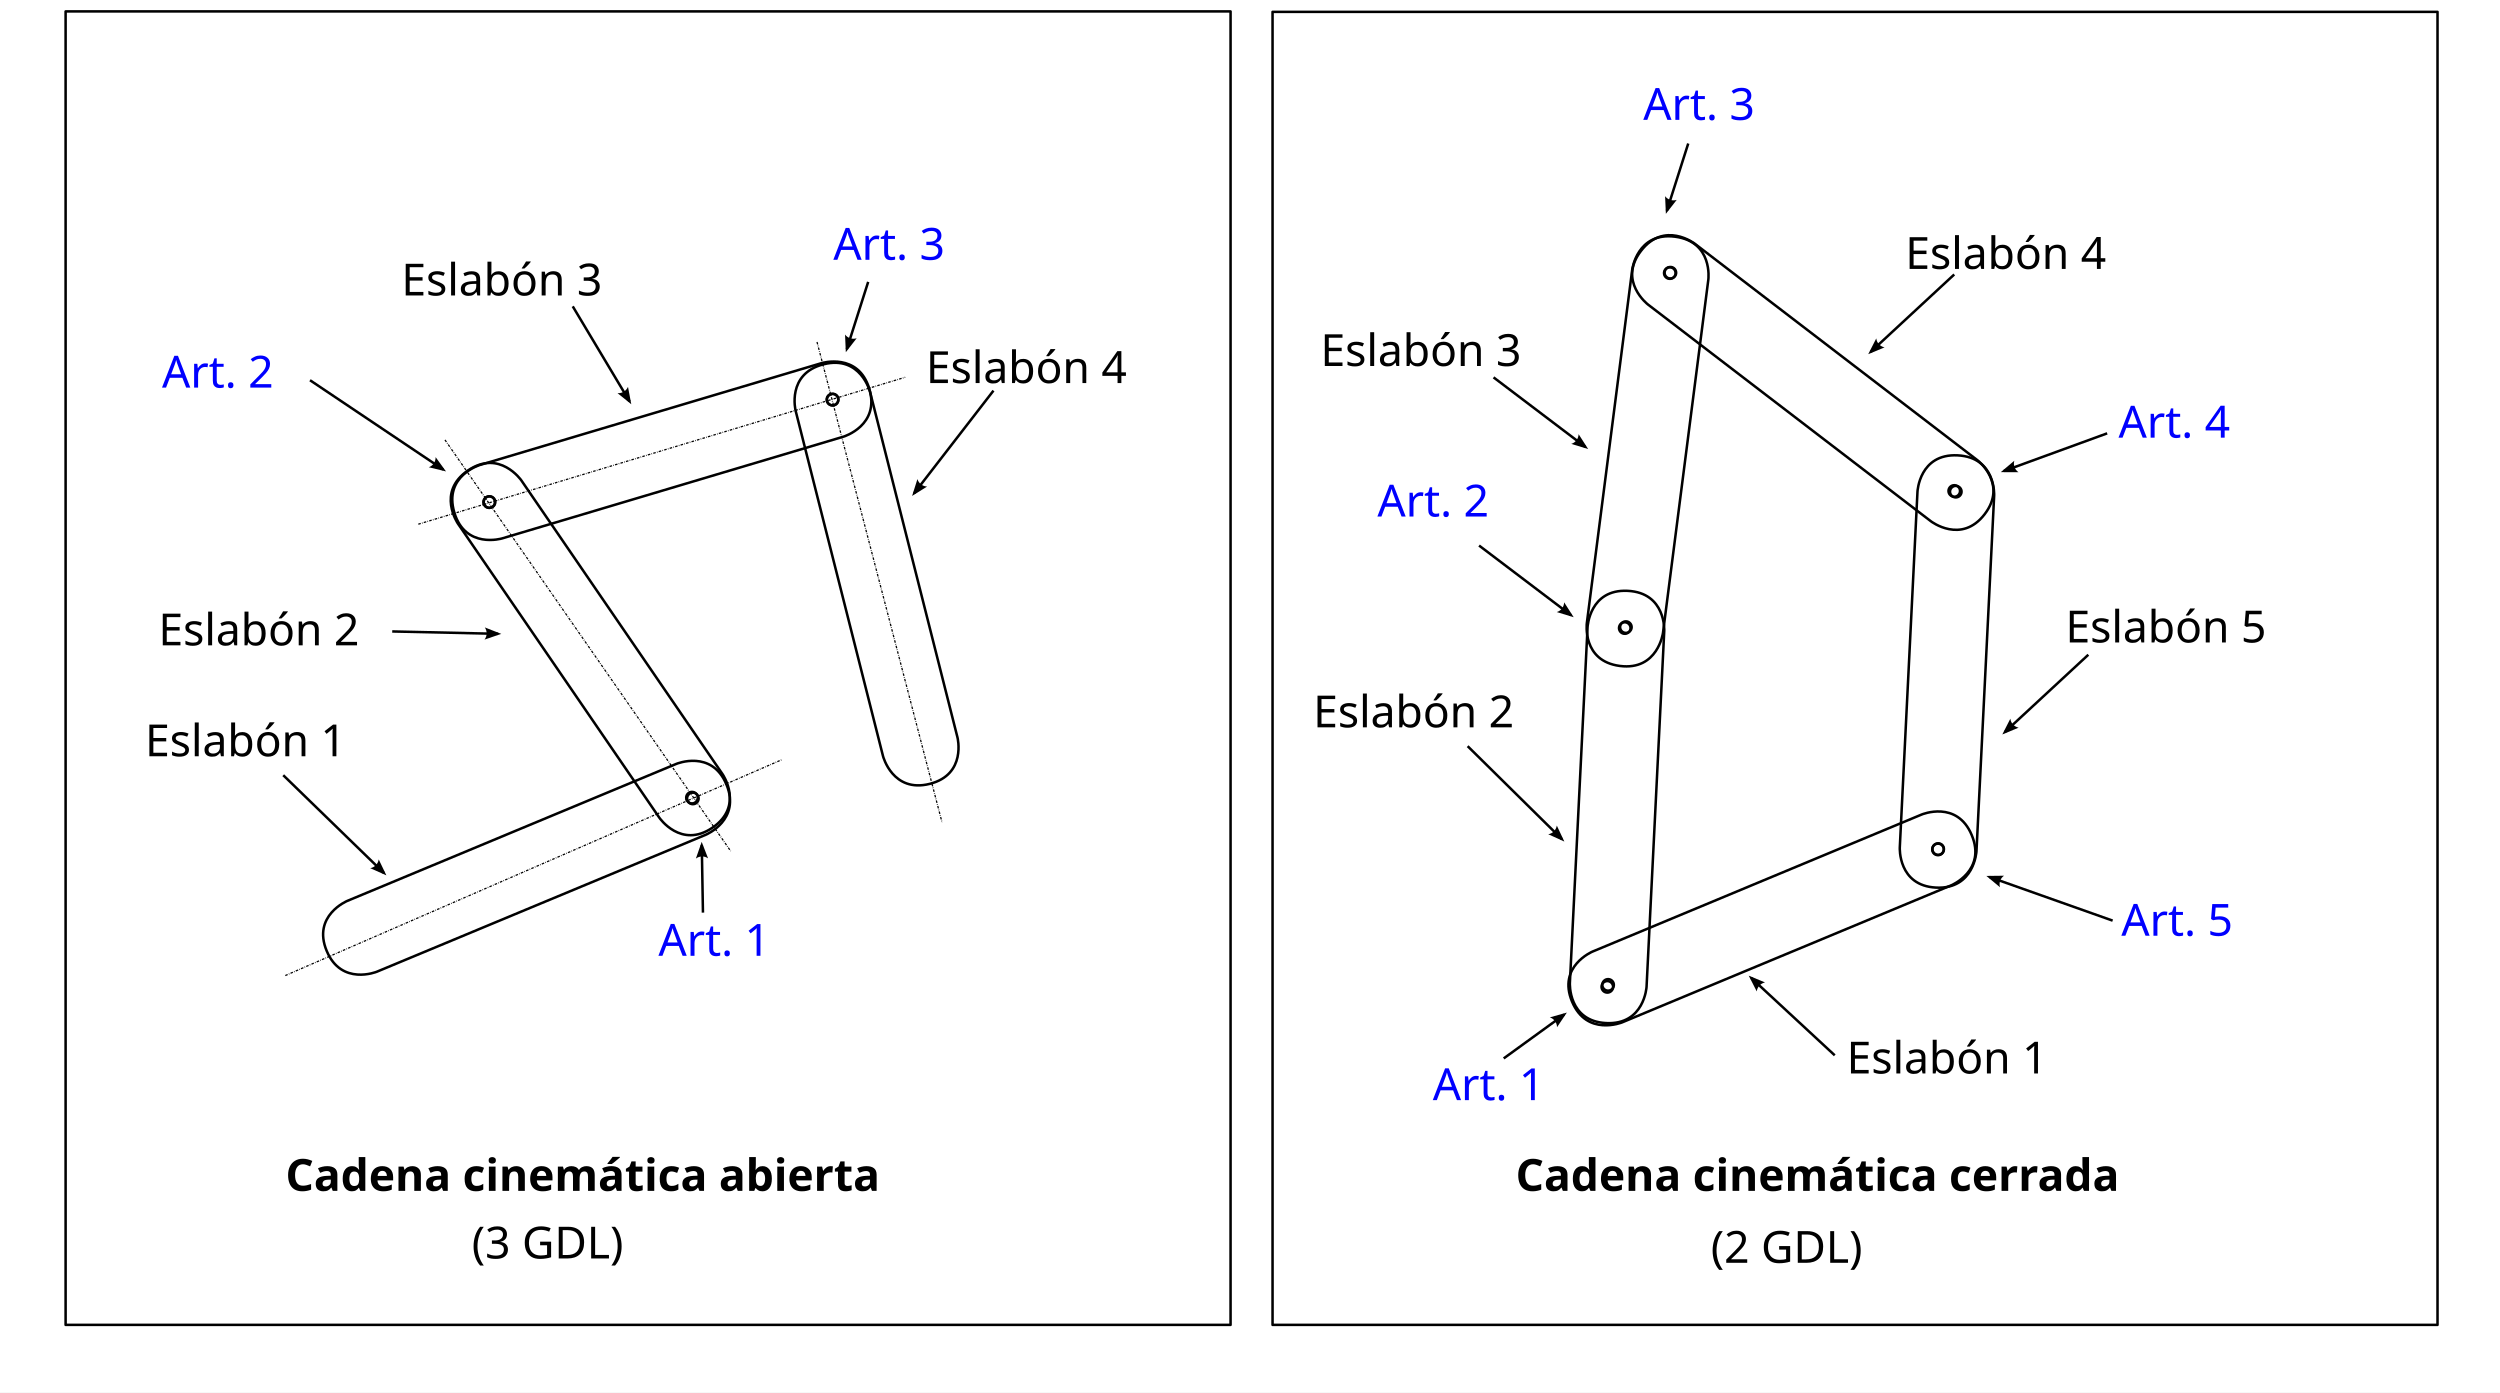
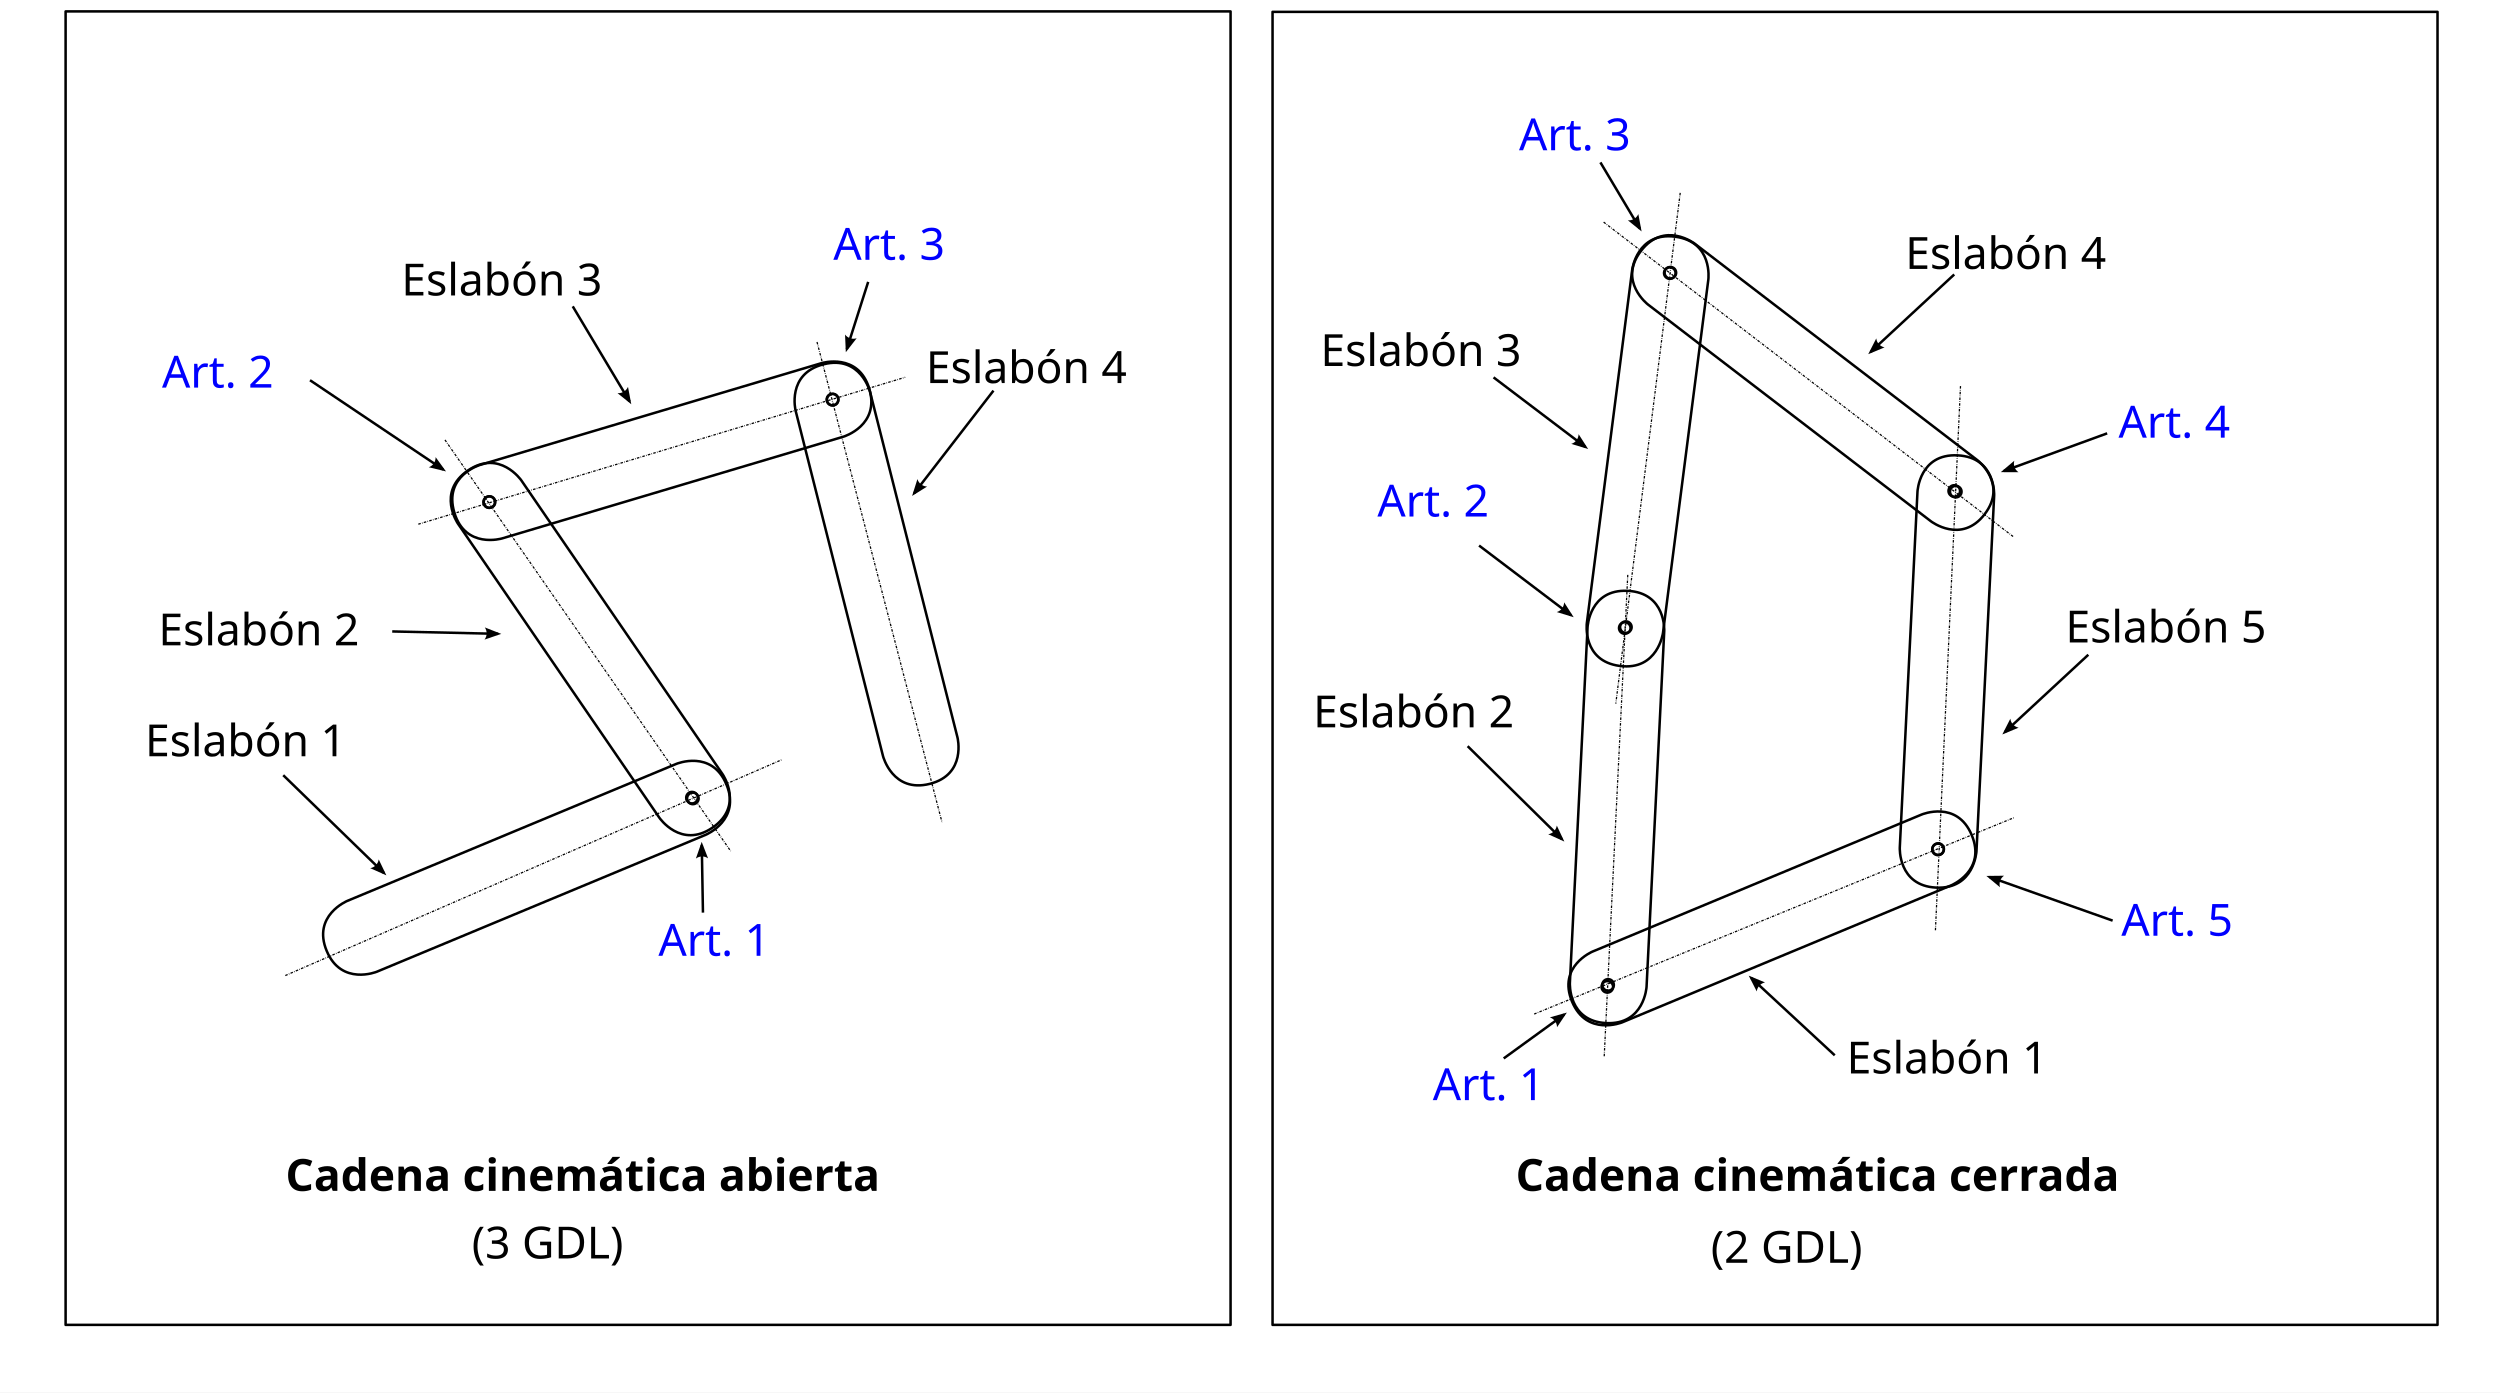
<svg xmlns="http://www.w3.org/2000/svg" width="521.674mm" height="290.568mm" viewBox="0 0 521.674 290.568" version="1.1" id="svg80298">
  <defs id="defs80295">
    <marker style="overflow:visible" id="marker93197" refX="0" refY="0" orient="auto">
      <path transform="scale(-0.6)" d="M 8.719,4.034 -2.207,0.016 8.719,-4.002 c -1.745,2.372 -1.735,5.617 -6e-7,8.035 z" style="fill:context-stroke;fill-rule:evenodd;stroke-width:0.625;stroke-linejoin:round" id="path93195" />
    </marker>
    <marker style="overflow:visible" id="Arrow2Mend" refX="0" refY="0" orient="auto">
      <path transform="scale(-0.6)" d="M 8.719,4.034 -2.207,0.016 8.719,-4.002 c -1.745,2.372 -1.735,5.617 -6e-7,8.035 z" style="fill:context-stroke;fill-rule:evenodd;stroke-width:0.625;stroke-linejoin:round" id="path19641" />
    </marker>
    <marker style="overflow:visible" id="marker93197-8" refX="0" refY="0" orient="auto">
      <path transform="scale(-0.6)" d="M 8.719,4.034 -2.207,0.016 8.719,-4.002 c -1.745,2.372 -1.735,5.617 -6e-7,8.035 z" style="fill:context-stroke;fill-rule:evenodd;stroke-width:0.625;stroke-linejoin:round" id="path93195-5" />
    </marker>
    <marker style="overflow:visible" id="Arrow2Mend-8" refX="0" refY="0" orient="auto">
      <path transform="scale(-0.6)" d="M 8.719,4.034 -2.207,0.016 8.719,-4.002 c -1.745,2.372 -1.735,5.617 -6e-7,8.035 z" style="fill:context-stroke;fill-rule:evenodd;stroke-width:0.625;stroke-linejoin:round" id="path19641-8" />
    </marker>
    <marker style="overflow:visible" id="marker93197-6" refX="0" refY="0" orient="auto">
      <path transform="scale(-0.6)" d="M 8.719,4.034 -2.207,0.016 8.719,-4.002 c -1.745,2.372 -1.735,5.617 -6e-7,8.035 z" style="fill:context-stroke;fill-rule:evenodd;stroke-width:0.625;stroke-linejoin:round" id="path93195-2" />
    </marker>
    <marker style="overflow:visible" id="Arrow2Mend-8-1" refX="0" refY="0" orient="auto">
      <path transform="scale(-0.6)" d="M 8.719,4.034 -2.207,0.016 8.719,-4.002 c -1.745,2.372 -1.735,5.617 -6e-7,8.035 z" style="fill:context-stroke;fill-rule:evenodd;stroke-width:0.625;stroke-linejoin:round" id="path19641-8-2" />
    </marker>
    <marker style="overflow:visible" id="marker93197-6-6" refX="0" refY="0" orient="auto">
      <path transform="scale(-0.6)" d="M 8.719,4.034 -2.207,0.016 8.719,-4.002 c -1.745,2.372 -1.735,5.617 -6e-7,8.035 z" style="fill:context-stroke;fill-rule:evenodd;stroke-width:0.625;stroke-linejoin:round" id="path93195-2-1" />
    </marker>
    <marker style="overflow:visible" id="Arrow2Mend-8-1-2" refX="0" refY="0" orient="auto">
      <path transform="scale(-0.6)" d="M 8.719,4.034 -2.207,0.016 8.719,-4.002 c -1.745,2.372 -1.735,5.617 -6e-7,8.035 z" style="fill:context-stroke;fill-rule:evenodd;stroke-width:0.625;stroke-linejoin:round" id="path19641-8-2-0" />
    </marker>
    <marker style="overflow:visible" id="marker93197-6-5" refX="0" refY="0" orient="auto">
      <path transform="scale(-0.6)" d="M 8.719,4.034 -2.207,0.016 8.719,-4.002 c -1.745,2.372 -1.735,5.617 -6e-7,8.035 z" style="fill:context-stroke;fill-rule:evenodd;stroke-width:0.625;stroke-linejoin:round" id="path93195-2-6" />
    </marker>
    <marker style="overflow:visible" id="Arrow2Mend-8-1-9" refX="0" refY="0" orient="auto">
      <path transform="scale(-0.6)" d="M 8.719,4.034 -2.207,0.016 8.719,-4.002 c -1.745,2.372 -1.735,5.617 -6e-7,8.035 z" style="fill:context-stroke;fill-rule:evenodd;stroke-width:0.625;stroke-linejoin:round" id="path19641-8-2-3" />
    </marker>
    <marker style="overflow:visible" id="Arrow2Mend-8-1-9-7" refX="0" refY="0" orient="auto">
      <path transform="scale(-0.6)" d="M 8.719,4.034 -2.207,0.016 8.719,-4.002 c -1.745,2.372 -1.735,5.617 -6e-7,8.035 z" style="fill:context-stroke;fill-rule:evenodd;stroke-width:0.625;stroke-linejoin:round" id="path19641-8-2-3-5" />
    </marker>
    <marker style="overflow:visible" id="Arrow2Mend-8-1-9-7-2" refX="0" refY="0" orient="auto">
      <path transform="scale(-0.6)" d="M 8.719,4.034 -2.207,0.016 8.719,-4.002 c -1.745,2.372 -1.735,5.617 -6e-7,8.035 z" style="fill:context-stroke;fill-rule:evenodd;stroke-width:0.625;stroke-linejoin:round" id="path19641-8-2-3-5-9" />
    </marker>
    <marker style="overflow:visible" id="Arrow2Mend-8-1-9-7-2-0" refX="0" refY="0" orient="auto">
      <path transform="scale(-0.6)" d="M 8.719,4.034 -2.207,0.016 8.719,-4.002 c -1.745,2.372 -1.735,5.617 -6e-7,8.035 z" style="fill:context-stroke;fill-rule:evenodd;stroke-width:0.625;stroke-linejoin:round" id="path19641-8-2-3-5-9-9" />
    </marker>
    <marker style="overflow:visible" id="Arrow2Mend-8-1-9-7-6" refX="0" refY="0" orient="auto">
      <path transform="scale(-0.6)" d="M 8.719,4.034 -2.207,0.016 8.719,-4.002 c -1.745,2.372 -1.735,5.617 -6e-7,8.035 z" style="fill:context-stroke;fill-rule:evenodd;stroke-width:0.625;stroke-linejoin:round" id="path19641-8-2-3-5-2" />
    </marker>
    <marker style="overflow:visible" id="Arrow2Mend-8-1-9-7-7" refX="0" refY="0" orient="auto">
      <path transform="scale(-0.6)" d="M 8.719,4.034 -2.207,0.016 8.719,-4.002 c -1.745,2.372 -1.735,5.617 -6e-7,8.035 z" style="fill:context-stroke;fill-rule:evenodd;stroke-width:0.625;stroke-linejoin:round" id="path19641-8-2-3-5-92" />
    </marker>
    <marker style="overflow:visible" id="marker93197-6-5-6" refX="0" refY="0" orient="auto">
      <path transform="scale(-0.6)" d="M 8.719,4.034 -2.207,0.016 8.719,-4.002 c -1.745,2.372 -1.735,5.617 -6e-7,8.035 z" style="fill:context-stroke;fill-rule:evenodd;stroke-width:0.625;stroke-linejoin:round" id="path93195-2-6-1" />
    </marker>
    <marker style="overflow:visible" id="marker93197-6-5-6-1" refX="0" refY="0" orient="auto">
      <path transform="scale(-0.6)" d="M 8.719,4.034 -2.207,0.016 8.719,-4.002 c -1.745,2.372 -1.735,5.617 -6e-7,8.035 z" style="fill:context-stroke;fill-rule:evenodd;stroke-width:0.625;stroke-linejoin:round" id="path93195-2-6-1-9" />
    </marker>
    <marker style="overflow:visible" id="marker93197-6-5-6-1-4" refX="0" refY="0" orient="auto">
      <path transform="scale(-0.6)" d="M 8.719,4.034 -2.207,0.016 8.719,-4.002 c -1.745,2.372 -1.735,5.617 -6e-7,8.035 z" style="fill:context-stroke;fill-rule:evenodd;stroke-width:0.625;stroke-linejoin:round" id="path93195-2-6-1-9-5" />
    </marker>
    <marker style="overflow:visible" id="marker93197-6-5-6-10" refX="0" refY="0" orient="auto">
      <path transform="scale(-0.6)" d="M 8.719,4.034 -2.207,0.016 8.719,-4.002 c -1.745,2.372 -1.735,5.617 -6e-7,8.035 z" style="fill:context-stroke;fill-rule:evenodd;stroke-width:0.625;stroke-linejoin:round" id="path93195-2-6-1-6" />
    </marker>
    <marker style="overflow:visible" id="marker93197-6-5-6-10-6" refX="0" refY="0" orient="auto">
      <path transform="scale(-0.6)" d="M 8.719,4.034 -2.207,0.016 8.719,-4.002 c -1.745,2.372 -1.735,5.617 -6e-7,8.035 z" style="fill:context-stroke;fill-rule:evenodd;stroke-width:0.625;stroke-linejoin:round" id="path93195-2-6-1-6-1" />
    </marker>
    <marker style="overflow:visible" id="Arrow2Mend-8-1-9-7-2-0-7" refX="0" refY="0" orient="auto">
      <path transform="scale(-0.6)" d="M 8.719,4.034 -2.207,0.016 8.719,-4.002 c -1.745,2.372 -1.735,5.617 -6e-7,8.035 z" style="fill:context-stroke;fill-rule:evenodd;stroke-width:0.625;stroke-linejoin:round" id="path19641-8-2-3-5-9-9-6" />
    </marker>
    <marker style="overflow:visible" id="marker93197-6-5-6-1-4-3" refX="0" refY="0" orient="auto">
      <path transform="scale(-0.6)" d="M 8.719,4.034 -2.207,0.016 8.719,-4.002 c -1.745,2.372 -1.735,5.617 -6e-7,8.035 z" style="fill:context-stroke;fill-rule:evenodd;stroke-width:0.625;stroke-linejoin:round" id="path93195-2-6-1-9-5-7" />
    </marker>
    <marker style="overflow:visible" id="Arrow2Mend-8-1-9-7-7-5" refX="0" refY="0" orient="auto">
      <path transform="scale(-0.6)" d="M 8.719,4.034 -2.207,0.016 8.719,-4.002 c -1.745,2.372 -1.735,5.617 -6e-7,8.035 z" style="fill:context-stroke;fill-rule:evenodd;stroke-width:0.625;stroke-linejoin:round" id="path19641-8-2-3-5-92-4" />
    </marker>
    <marker style="overflow:visible" id="marker93197-6-5-6-10-3" refX="0" refY="0" orient="auto">
      <path transform="scale(-0.6)" d="M 8.719,4.034 -2.207,0.016 8.719,-4.002 c -1.745,2.372 -1.735,5.617 -6e-7,8.035 z" style="fill:context-stroke;fill-rule:evenodd;stroke-width:0.625;stroke-linejoin:round" id="path93195-2-6-1-6-0" />
    </marker>
    <marker style="overflow:visible" id="marker93197-6-5-6-10-3-8" refX="0" refY="0" orient="auto">
      <path transform="scale(-0.6)" d="M 8.719,4.034 -2.207,0.016 8.719,-4.002 c -1.745,2.372 -1.735,5.617 -6e-7,8.035 z" style="fill:context-stroke;fill-rule:evenodd;stroke-width:0.625;stroke-linejoin:round" id="path93195-2-6-1-6-0-8" />
    </marker>
  </defs>
  <g id="layer6" transform="translate(20.70303,-1.098745)" style="display:inline">
    <rect style="fill:#ffffff;stroke:none;stroke-width:0.529;stroke-linecap:round;stroke-linejoin:round;stroke-miterlimit:4;stroke-dasharray:none" id="rect94038" width="521.674" height="290.568" x="-20.703" y="1.099" />
  </g>
  <g id="layer1" transform="translate(20.70303,-1.098745)" style="display:inline">
    <rect style="display:inline;fill:none;stroke:#000000;stroke-width:0.529;stroke-linecap:round;stroke-linejoin:round;stroke-miterlimit:4;stroke-dasharray:none" id="rect64312-4-3-3" width="243.092" height="274.079" x="-7.013" y="3.484" />
    <rect style="display:inline;fill:none;stroke:#000000;stroke-width:0.529;stroke-linecap:round;stroke-linejoin:round;stroke-miterlimit:4;stroke-dasharray:none" id="rect64312-4-3-3-3" width="243.092" height="273.991" x="244.84" y="3.572" />
    <text xml:space="preserve" style="font-style:normal;font-weight:normal;font-size:3.387px;line-height:0%;font-family:sans-serif;text-align:center;letter-spacing:0px;word-spacing:0px;text-anchor:middle;display:inline;fill:#000000;fill-opacity:1;stroke:none;stroke-width:0.282px;stroke-linecap:butt;stroke-linejoin:miter;stroke-opacity:1" x="32.729" y="158.906" id="text4136-3-6-6-0-1-6-2-3-06-2-1-5-4-7-6-3-2">
      <tspan x="32.729" y="158.906" style="font-style:normal;font-variant:normal;font-weight:normal;font-stretch:normal;font-size:9.269px;line-height:1.25;font-family:sans-serif;-inkscape-font-specification:sans-serif;text-align:center;text-anchor:middle;fill:#000000;stroke-width:0.282px" id="tspan54072-9-2-5-9">Eslabón 1</tspan>
    </text>
    <text xml:space="preserve" style="font-style:normal;font-weight:normal;font-size:3.387px;line-height:0%;font-family:sans-serif;text-align:center;letter-spacing:0px;word-spacing:0px;text-anchor:middle;display:inline;fill:#000000;fill-opacity:1;stroke:none;stroke-width:0.282px;stroke-linecap:butt;stroke-linejoin:miter;stroke-opacity:1" x="387.802" y="225.103" id="text4136-3-6-6-0-1-6-2-3-06-2-1-5-4-7-6-3-2-7">
      <tspan x="387.802" y="225.103" style="font-style:normal;font-variant:normal;font-weight:normal;font-stretch:normal;font-size:9.269px;line-height:1.25;font-family:sans-serif;-inkscape-font-specification:sans-serif;text-align:center;text-anchor:middle;fill:#000000;stroke-width:0.282px" id="tspan54072-9-2-5-9-3">Eslabón 1</tspan>
    </text>
    <text xml:space="preserve" style="font-style:normal;font-weight:normal;font-size:3.387px;line-height:0%;font-family:sans-serif;text-align:center;letter-spacing:0px;word-spacing:0px;text-anchor:middle;display:inline;fill:#000000;fill-opacity:1;stroke:none;stroke-width:0.282px;stroke-linecap:butt;stroke-linejoin:miter;stroke-opacity:1" x="276.484" y="152.865" id="text4136-3-6-6-0-1-6-2-3-06-2-1-5-4-7-6-3-2-7-9">
      <tspan x="276.484" y="152.865" style="font-style:normal;font-variant:normal;font-weight:normal;font-stretch:normal;font-size:9.269px;line-height:1.25;font-family:sans-serif;-inkscape-font-specification:sans-serif;text-align:center;text-anchor:middle;fill:#000000;stroke-width:0.282px" id="tspan54072-9-2-5-9-3-3">Eslabón 2</tspan>
    </text>
    <text xml:space="preserve" style="font-style:normal;font-weight:normal;font-size:3.387px;line-height:0%;font-family:sans-serif;text-align:center;letter-spacing:0px;word-spacing:0px;text-anchor:middle;display:inline;fill:#000000;fill-opacity:1;stroke:none;stroke-width:0.282px;stroke-linecap:butt;stroke-linejoin:miter;stroke-opacity:1" x="278.009" y="77.468" id="text4136-3-6-6-0-1-6-2-3-06-2-1-5-4-7-6-3-2-7-9-7">
      <tspan x="278.009" y="77.468" style="font-style:normal;font-variant:normal;font-weight:normal;font-stretch:normal;font-size:9.269px;line-height:1.25;font-family:sans-serif;-inkscape-font-specification:sans-serif;text-align:center;text-anchor:middle;fill:#000000;stroke-width:0.282px" id="tspan54072-9-2-5-9-3-3-8">Eslabón 3</tspan>
    </text>
    <text xml:space="preserve" style="font-style:normal;font-weight:normal;font-size:3.387px;line-height:0%;font-family:sans-serif;text-align:center;letter-spacing:0px;word-spacing:0px;text-anchor:middle;display:inline;fill:#000000;fill-opacity:1;stroke:none;stroke-width:0.282px;stroke-linecap:butt;stroke-linejoin:miter;stroke-opacity:1" x="400.039" y="57.211" id="text4136-3-6-6-0-1-6-2-3-06-2-1-5-4-7-6-3-2-7-9-7-3">
      <tspan x="400.039" y="57.211" style="font-style:normal;font-variant:normal;font-weight:normal;font-stretch:normal;font-size:9.269px;line-height:1.25;font-family:sans-serif;-inkscape-font-specification:sans-serif;text-align:center;text-anchor:middle;fill:#000000;stroke-width:0.282px" id="tspan54072-9-2-5-9-3-3-8-6">Eslabón 4</tspan>
    </text>
    <text xml:space="preserve" style="font-style:normal;font-weight:normal;font-size:3.387px;line-height:0%;font-family:sans-serif;text-align:center;letter-spacing:0px;word-spacing:0px;text-anchor:middle;display:inline;fill:#000000;fill-opacity:1;stroke:none;stroke-width:0.282px;stroke-linecap:butt;stroke-linejoin:miter;stroke-opacity:1" x="433.464" y="135.155" id="text4136-3-6-6-0-1-6-2-3-06-2-1-5-4-7-6-3-2-7-9-7-3-2">
      <tspan x="433.464" y="135.155" style="font-style:normal;font-variant:normal;font-weight:normal;font-stretch:normal;font-size:9.269px;line-height:1.25;font-family:sans-serif;-inkscape-font-specification:sans-serif;text-align:center;text-anchor:middle;fill:#000000;stroke-width:0.282px" id="tspan54072-9-2-5-9-3-3-8-6-0">Eslabón 5</tspan>
    </text>
    <text xml:space="preserve" style="font-style:normal;font-weight:normal;font-size:3.387px;line-height:0%;font-family:sans-serif;text-align:center;letter-spacing:0px;word-spacing:0px;text-anchor:middle;display:inline;fill:#000000;fill-opacity:1;stroke:none;stroke-width:0.282px;stroke-linecap:butt;stroke-linejoin:miter;stroke-opacity:1" x="103.1" y="249.596" id="text4136-3-6-6-0-1-6-2-3-06-2-1-5-4-7-6-3-2-5">
      <tspan x="103.1" y="249.596" style="font-style:normal;font-variant:normal;font-weight:bold;font-stretch:normal;font-size:9.269px;line-height:1.25;font-family:sans-serif;-inkscape-font-specification:'sans-serif Bold';text-align:center;text-anchor:middle;fill:#000000;stroke-width:0.282px" id="tspan54072-9-2-5-9-9">Cadena cinemática abierta</tspan>
    </text>
    <text xml:space="preserve" style="font-style:normal;font-weight:normal;font-size:3.387px;line-height:0%;font-family:sans-serif;text-align:center;letter-spacing:0px;word-spacing:0px;text-anchor:middle;display:inline;fill:#000000;fill-opacity:1;stroke:none;stroke-width:0.282px;stroke-linecap:butt;stroke-linejoin:miter;stroke-opacity:1" x="360.759" y="249.596" id="text4136-3-6-6-0-1-6-2-3-06-2-1-5-4-7-6-3-2-5-2">
      <tspan x="360.759" y="249.596" style="font-style:normal;font-variant:normal;font-weight:bold;font-stretch:normal;font-size:9.269px;line-height:1.25;font-family:sans-serif;-inkscape-font-specification:'sans-serif Bold';text-align:center;text-anchor:middle;fill:#000000;stroke-width:0.282px" id="tspan54072-9-2-5-9-9-2">Cadena cinemática cerrada</tspan>
    </text>
    <text xml:space="preserve" style="font-style:normal;font-weight:normal;font-size:3.387px;line-height:0%;font-family:sans-serif;text-align:center;letter-spacing:0px;word-spacing:0px;text-anchor:middle;display:inline;fill:#0000ff;fill-opacity:1;stroke:none;stroke-width:0.282px;stroke-linecap:butt;stroke-linejoin:miter;stroke-opacity:1" x="130.537" y="200.536" id="text4136-3-6-6-0-1-6-2-3-06-2-1-5-4-7-6-3-2-2">
      <tspan x="130.537" y="200.536" style="font-style:normal;font-variant:normal;font-weight:normal;font-stretch:normal;font-size:9.269px;line-height:1.25;font-family:sans-serif;-inkscape-font-specification:sans-serif;text-align:center;text-anchor:middle;fill:#0000ff;stroke-width:0.282px" id="tspan54072-9-2-5-9-7">Art. 1</tspan>
    </text>
    <text xml:space="preserve" style="font-style:normal;font-weight:normal;font-size:3.387px;line-height:0%;font-family:sans-serif;text-align:center;letter-spacing:0px;word-spacing:0px;text-anchor:middle;display:inline;fill:#0000ff;fill-opacity:1;stroke:none;stroke-width:0.282px;stroke-linecap:butt;stroke-linejoin:miter;stroke-opacity:1" x="292.121" y="230.661" id="text4136-3-6-6-0-1-6-2-3-06-2-1-5-4-7-6-3-2-2-5">
      <tspan x="292.121" y="230.661" style="font-style:normal;font-variant:normal;font-weight:normal;font-stretch:normal;font-size:9.269px;line-height:1.25;font-family:sans-serif;-inkscape-font-specification:sans-serif;text-align:center;text-anchor:middle;fill:#0000ff;stroke-width:0.282px" id="tspan54072-9-2-5-9-7-4">Art. 1</tspan>
    </text>
    <text xml:space="preserve" style="font-style:normal;font-weight:normal;font-size:3.387px;line-height:0%;font-family:sans-serif;text-align:center;letter-spacing:0px;word-spacing:0px;text-anchor:middle;display:inline;fill:#0000ff;fill-opacity:1;stroke:none;stroke-width:0.282px;stroke-linecap:butt;stroke-linejoin:miter;stroke-opacity:1" x="26.949" y="81.985" id="text4136-3-6-6-0-1-6-2-3-06-2-1-5-4-7-6-3-2-2-6">
      <tspan x="26.949" y="81.985" style="font-style:normal;font-variant:normal;font-weight:normal;font-stretch:normal;font-size:9.269px;line-height:1.25;font-family:sans-serif;-inkscape-font-specification:sans-serif;text-align:center;text-anchor:middle;fill:#0000ff;stroke-width:0.282px" id="tspan54072-9-2-5-9-7-0">Art. 2</tspan>
    </text>
    <text xml:space="preserve" style="font-style:normal;font-weight:normal;font-size:3.387px;line-height:0%;font-family:sans-serif;text-align:center;letter-spacing:0px;word-spacing:0px;text-anchor:middle;display:inline;fill:#0000ff;fill-opacity:1;stroke:none;stroke-width:0.282px;stroke-linecap:butt;stroke-linejoin:miter;stroke-opacity:1" x="280.565" y="108.88" id="text4136-3-6-6-0-1-6-2-3-06-2-1-5-4-7-6-3-2-2-6-6">
      <tspan x="280.565" y="108.88" style="font-style:normal;font-variant:normal;font-weight:normal;font-stretch:normal;font-size:9.269px;line-height:1.25;font-family:sans-serif;-inkscape-font-specification:sans-serif;text-align:center;text-anchor:middle;fill:#0000ff;stroke-width:0.282px" id="tspan54072-9-2-5-9-7-0-9">Art. 2</tspan>
    </text>
    <text xml:space="preserve" style="font-style:normal;font-weight:normal;font-size:3.387px;line-height:0%;font-family:sans-serif;text-align:center;letter-spacing:0px;word-spacing:0px;text-anchor:middle;display:inline;fill:#0000ff;fill-opacity:1;stroke:none;stroke-width:0.282px;stroke-linecap:butt;stroke-linejoin:miter;stroke-opacity:1" x="167.037" y="55.307" id="text4136-3-6-6-0-1-6-2-3-06-2-1-5-4-7-6-3-2-2-6-1">
      <tspan x="167.037" y="55.307" style="font-style:normal;font-variant:normal;font-weight:normal;font-stretch:normal;font-size:9.269px;line-height:1.25;font-family:sans-serif;-inkscape-font-specification:sans-serif;text-align:center;text-anchor:middle;fill:#0000ff;stroke-width:0.282px" id="tspan54072-9-2-5-9-7-0-8">Art. 3</tspan>
    </text>
-     <text xml:space="preserve" style="font-style:normal;font-weight:normal;font-size:3.387px;line-height:0%;font-family:sans-serif;text-align:center;letter-spacing:0px;word-spacing:0px;text-anchor:middle;display:inline;fill:#0000ff;fill-opacity:1;stroke:none;stroke-width:0.282px;stroke-linecap:butt;stroke-linejoin:miter;stroke-opacity:1" x="336.04" y="26.115" id="text4136-3-6-6-0-1-6-2-3-06-2-1-5-4-7-6-3-2-2-6-1-5">
-       <tspan x="336.04" y="26.115" style="font-style:normal;font-variant:normal;font-weight:normal;font-stretch:normal;font-size:9.269px;line-height:1.25;font-family:sans-serif;-inkscape-font-specification:sans-serif;text-align:center;text-anchor:middle;fill:#0000ff;stroke-width:0.282px" id="tspan54072-9-2-5-9-7-0-8-2">Art. 3</tspan>
+     <text xml:space="preserve" style="font-style:normal;font-weight:normal;font-size:3.387px;line-height:0%;font-family:sans-serif;text-align:center;letter-spacing:0px;word-spacing:0px;text-anchor:middle;display:inline;fill:#0000ff;fill-opacity:1;stroke:none;stroke-width:0.282px;stroke-linecap:butt;stroke-linejoin:miter;stroke-opacity:1" x="310.118" y="32.454" id="text4136-3-6-6-0-1-6-2-3-06-2-1-5-4-7-6-3-2-2-6-1-5">
+       <tspan x="310.118" y="32.454" style="font-style:normal;font-variant:normal;font-weight:normal;font-stretch:normal;font-size:9.269px;line-height:1.25;font-family:sans-serif;-inkscape-font-specification:sans-serif;text-align:center;text-anchor:middle;fill:#0000ff;stroke-width:0.282px" id="tspan54072-9-2-5-9-7-0-8-2">Art. 3</tspan>
    </text>
    <text xml:space="preserve" style="font-style:normal;font-weight:normal;font-size:3.387px;line-height:0%;font-family:sans-serif;text-align:center;letter-spacing:0px;word-spacing:0px;text-anchor:middle;display:inline;fill:#0000ff;fill-opacity:1;stroke:none;stroke-width:0.282px;stroke-linecap:butt;stroke-linejoin:miter;stroke-opacity:1" x="435.214" y="92.42" id="text4136-3-6-6-0-1-6-2-3-06-2-1-5-4-7-6-3-2-2-6-1-5-4">
      <tspan x="435.214" y="92.42" style="font-style:normal;font-variant:normal;font-weight:normal;font-stretch:normal;font-size:9.269px;line-height:1.25;font-family:sans-serif;-inkscape-font-specification:sans-serif;text-align:center;text-anchor:middle;fill:#0000ff;stroke-width:0.282px" id="tspan54072-9-2-5-9-7-0-8-2-4">Art. 4</tspan>
    </text>
    <text xml:space="preserve" style="font-style:normal;font-weight:normal;font-size:3.387px;line-height:0%;font-family:sans-serif;text-align:center;letter-spacing:0px;word-spacing:0px;text-anchor:middle;display:inline;fill:#0000ff;fill-opacity:1;stroke:none;stroke-width:0.282px;stroke-linecap:butt;stroke-linejoin:miter;stroke-opacity:1" x="435.803" y="196.356" id="text4136-3-6-6-0-1-6-2-3-06-2-1-5-4-7-6-3-2-2-6-1-5-4-8">
      <tspan x="435.803" y="196.356" style="font-style:normal;font-variant:normal;font-weight:normal;font-stretch:normal;font-size:9.269px;line-height:1.25;font-family:sans-serif;-inkscape-font-specification:sans-serif;text-align:center;text-anchor:middle;fill:#0000ff;stroke-width:0.282px" id="tspan54072-9-2-5-9-7-0-8-2-4-6">Art. 5</tspan>
    </text>
    <path style="fill:none;stroke:#000000;stroke-width:0.529;stroke-linecap:butt;stroke-linejoin:miter;stroke-miterlimit:4;stroke-dasharray:none;stroke-opacity:1;marker-end:url(#marker93197-6-5)" d="m 38.398,162.859 21.018,20.417" id="path93065-9-1" />
    <path style="display:inline;fill:none;stroke:#000000;stroke-width:0.529;stroke-linecap:butt;stroke-linejoin:miter;stroke-miterlimit:4;stroke-dasharray:none;stroke-opacity:1;marker-end:url(#marker93197-6-5-6)" d="m 362.153,221.314 -17.437,-16.156" id="path93065-9-1-2" />
    <path style="display:inline;fill:none;stroke:#000000;stroke-width:0.529;stroke-linecap:butt;stroke-linejoin:miter;stroke-miterlimit:4;stroke-dasharray:none;stroke-opacity:1;marker-end:url(#marker93197-6-5-6-10)" d="m 387.086,58.37 -17.437,16.156" id="path93065-9-1-2-3" />
    <path style="display:inline;fill:none;stroke:#000000;stroke-width:0.529;stroke-linecap:butt;stroke-linejoin:miter;stroke-miterlimit:4;stroke-dasharray:none;stroke-opacity:1;marker-end:url(#marker93197-6-5-6-10-3)" d="m 418.997,91.524 -21.54,7.855" id="path93065-9-1-2-3-7" />
    <path style="display:inline;fill:none;stroke:#000000;stroke-width:0.529;stroke-linecap:butt;stroke-linejoin:miter;stroke-miterlimit:4;stroke-dasharray:none;stroke-opacity:1;marker-end:url(#marker93197-6-5-6-10-3-8)" d="m 420.14,193.208 -25.688,-9.101" id="path93065-9-1-2-3-7-4" />
    <path style="display:inline;fill:none;stroke:#000000;stroke-width:0.529;stroke-linecap:butt;stroke-linejoin:miter;stroke-miterlimit:4;stroke-dasharray:none;stroke-opacity:1;marker-end:url(#marker93197-6-5-6-10-6)" d="m 415.066,137.722 -17.437,16.156" id="path93065-9-1-2-3-5" />
    <path style="display:inline;fill:none;stroke:#000000;stroke-width:0.529;stroke-linecap:butt;stroke-linejoin:miter;stroke-miterlimit:4;stroke-dasharray:none;stroke-opacity:1;marker-end:url(#marker93197-6-5-6-1)" d="m 285.548,156.802 19.679,19.419" id="path93065-9-1-2-4" />
    <path style="display:inline;fill:none;stroke:#000000;stroke-width:0.529;stroke-linecap:butt;stroke-linejoin:miter;stroke-miterlimit:4;stroke-dasharray:none;stroke-opacity:1;marker-end:url(#marker93197-6-5-6-1-4)" d="M 290.954,79.846 310.136,94.384" id="path93065-9-1-2-4-0" />
    <path style="display:inline;fill:none;stroke:#000000;stroke-width:0.529;stroke-linecap:butt;stroke-linejoin:miter;stroke-miterlimit:4;stroke-dasharray:none;stroke-opacity:1;marker-end:url(#marker93197-6-5-6-1-4-3)" d="m 287.937,114.939 19.182,14.538" id="path93065-9-1-2-4-0-4" />
    <text xml:space="preserve" style="font-style:normal;font-weight:normal;font-size:3.387px;line-height:0%;font-family:sans-serif;text-align:center;letter-spacing:0px;word-spacing:0px;text-anchor:middle;display:inline;fill:#000000;fill-opacity:1;stroke:none;stroke-width:0.282px;stroke-linecap:butt;stroke-linejoin:miter;stroke-opacity:1" x="95.767" y="263.704" id="text4136-3-6-6-0-1-6-2-3-06-2-1-6-3-7-3-6-6">
      <tspan x="95.767" y="263.704" style="font-style:normal;font-variant:normal;font-weight:normal;font-stretch:normal;font-size:9.269px;line-height:1.25;font-family:sans-serif;-inkscape-font-specification:sans-serif;text-align:center;text-anchor:middle;fill:#000000;stroke-width:0.282px" id="tspan3705-0-15-7-0-7-6-6-6-0-7">(3 GDL)</tspan>
    </text>
    <text xml:space="preserve" style="font-style:normal;font-weight:normal;font-size:3.387px;line-height:0%;font-family:sans-serif;text-align:center;letter-spacing:0px;word-spacing:0px;text-anchor:middle;display:inline;fill:#000000;fill-opacity:1;stroke:none;stroke-width:0.282px;stroke-linecap:butt;stroke-linejoin:miter;stroke-opacity:1" x="354.314" y="264.61" id="text4136-3-6-6-0-1-6-2-3-06-2-1-6-3-7-3-6-6-8">
      <tspan x="354.314" y="264.61" style="font-style:normal;font-variant:normal;font-weight:normal;font-stretch:normal;font-size:9.269px;line-height:1.25;font-family:sans-serif;-inkscape-font-specification:sans-serif;text-align:center;text-anchor:middle;fill:#000000;stroke-width:0.282px" id="tspan3705-0-15-7-0-7-6-6-6-0-7-9">(2 GDL)</tspan>
    </text>
    <text xml:space="preserve" style="font-style:normal;font-weight:normal;font-size:3.387px;line-height:0%;font-family:sans-serif;text-align:center;letter-spacing:0px;word-spacing:0px;text-anchor:middle;display:inline;fill:#000000;fill-opacity:1;stroke:none;stroke-width:0.282px;stroke-linecap:butt;stroke-linejoin:miter;stroke-opacity:1" x="35.521" y="135.769" id="text4136-3-6-6-0-1-6-2-3-06-2-1-5-4-7-6-1-3-7-27">
      <tspan x="35.521" y="135.769" style="font-style:normal;font-variant:normal;font-weight:normal;font-stretch:normal;font-size:9.269px;line-height:1.25;font-family:sans-serif;-inkscape-font-specification:sans-serif;text-align:center;text-anchor:middle;fill:#000000;stroke-width:0.282px" id="tspan54072-9-2-7-1-0-0">Eslabón 2</tspan>
    </text>
    <text xml:space="preserve" style="font-style:normal;font-weight:normal;font-size:3.387px;line-height:0%;font-family:sans-serif;text-align:center;letter-spacing:0px;word-spacing:0px;text-anchor:middle;display:inline;fill:#000000;fill-opacity:1;stroke:none;stroke-width:0.282px;stroke-linecap:butt;stroke-linejoin:miter;stroke-opacity:1" x="86.219" y="62.747" id="text4136-3-6-6-0-1-6-2-3-06-2-1-5-4-7-6-1-3-7-27-3">
      <tspan x="86.219" y="62.747" style="font-style:normal;font-variant:normal;font-weight:normal;font-stretch:normal;font-size:9.269px;line-height:1.25;font-family:sans-serif;-inkscape-font-specification:sans-serif;text-align:center;text-anchor:middle;fill:#000000;stroke-width:0.282px" id="tspan54072-9-2-7-1-0-0-6">Eslabón 3</tspan>
    </text>
    <text xml:space="preserve" style="font-style:normal;font-weight:normal;font-size:3.387px;line-height:0%;font-family:sans-serif;text-align:center;letter-spacing:0px;word-spacing:0px;text-anchor:middle;display:inline;fill:#000000;fill-opacity:1;stroke:none;stroke-width:0.282px;stroke-linecap:butt;stroke-linejoin:miter;stroke-opacity:1" x="195.677" y="81.034" id="text4136-3-6-6-0-1-6-2-3-06-2-1-5-4-7-6-1-3-7-27-3-5">
      <tspan x="195.677" y="81.034" style="font-style:normal;font-variant:normal;font-weight:normal;font-stretch:normal;font-size:9.269px;line-height:1.25;font-family:sans-serif;-inkscape-font-specification:sans-serif;text-align:center;text-anchor:middle;fill:#000000;stroke-width:0.282px" id="tspan54072-9-2-7-1-0-0-6-6">Eslabón 4</tspan>
    </text>
    <path style="fill:none;stroke:#000000;stroke-width:0.529;stroke-linecap:butt;stroke-linejoin:miter;stroke-miterlimit:4;stroke-dasharray:none;stroke-opacity:1;marker-end:url(#Arrow2Mend-8-1-9)" d="m 61.143,132.862 22.053,0.498" id="path93067-8-9-6" />
    <path style="fill:none;stroke:#000000;stroke-width:0.529;stroke-linecap:butt;stroke-linejoin:miter;stroke-miterlimit:4;stroke-dasharray:none;stroke-opacity:1;marker-end:url(#Arrow2Mend-8-1-9-7)" d="M 98.81,65.024 110.662,84.857" id="path93067-8-9-6-3" />
    <path style="fill:none;stroke:#000000;stroke-width:0.529;stroke-linecap:butt;stroke-linejoin:miter;stroke-miterlimit:4;stroke-dasharray:none;stroke-opacity:1;marker-end:url(#Arrow2Mend-8-1-9-7-7)" d="m 160.46,59.92 -4.458,14.007" id="path93067-8-9-6-3-0" />
-     <path style="display:inline;fill:none;stroke:#000000;stroke-width:0.529;stroke-linecap:butt;stroke-linejoin:miter;stroke-miterlimit:4;stroke-dasharray:none;stroke-opacity:1;marker-end:url(#Arrow2Mend-8-1-9-7-7-5)" d="m 331.58,31.045 -4.458,14.007" id="path93067-8-9-6-3-0-7" />
+     <path style="display:inline;fill:none;stroke:#000000;stroke-width:0.529;stroke-linecap:butt;stroke-linejoin:miter;stroke-miterlimit:4;stroke-dasharray:none;stroke-opacity:1;marker-end:url(#Arrow2Mend-8-1-9-7-7-5)" d="m 313.252,34.988 8.232,13.808" id="path93067-8-9-6-3-0-7" />
    <path style="fill:none;stroke:#000000;stroke-width:0.529;stroke-linecap:butt;stroke-linejoin:miter;stroke-miterlimit:4;stroke-dasharray:none;stroke-opacity:1;marker-end:url(#Arrow2Mend-8-1-9-7-6)" d="M 43.986,80.441 71.781,99.087" id="path93067-8-9-6-3-6" />
    <path style="fill:none;stroke:#000000;stroke-width:0.529;stroke-linecap:butt;stroke-linejoin:miter;stroke-miterlimit:4;stroke-dasharray:none;stroke-opacity:1;marker-end:url(#Arrow2Mend-8-1-9-7-2)" d="M 186.605,82.612 170.049,104.029" id="path93067-8-9-6-3-1" />
    <path style="fill:none;stroke:#000000;stroke-width:0.529;stroke-linecap:butt;stroke-linejoin:miter;stroke-miterlimit:4;stroke-dasharray:none;stroke-opacity:1;marker-end:url(#Arrow2Mend-8-1-9-7-2-0)" d="m 125.982,191.537 -0.246,-14.069" id="path93067-8-9-6-3-1-3" />
    <path style="display:inline;fill:none;stroke:#000000;stroke-width:0.529;stroke-linecap:butt;stroke-linejoin:miter;stroke-miterlimit:4;stroke-dasharray:none;stroke-opacity:1;marker-end:url(#Arrow2Mend-8-1-9-7-2-0-7)" d="m 293.074,221.956 12.617,-9.152" id="path93067-8-9-6-3-1-3-5" />
    <path style="fill:none;stroke:#000000;stroke-width:0.265;stroke-linecap:butt;stroke-linejoin:miter;stroke-miterlimit:4;stroke-dasharray:0.529, 0.265, 0.132, 0.265;stroke-dashoffset:0;stroke-opacity:1" d="M 38.832,204.667 142.457,159.618" id="path12405" />
    <path style="fill:none;stroke:#000000;stroke-width:0.265;stroke-linecap:butt;stroke-linejoin:miter;stroke-miterlimit:4;stroke-dasharray:0.529, 0.265, 0.132, 0.265;stroke-dashoffset:0;stroke-opacity:1" d="M 66.587,110.482 168.186,79.826" id="path12405-3" />
    <path style="fill:none;stroke:#000000;stroke-width:0.265;stroke-linecap:butt;stroke-linejoin:miter;stroke-miterlimit:4;stroke-dasharray:0.529, 0.265, 0.132, 0.265;stroke-dashoffset:0;stroke-opacity:1" d="M 149.783,72.46 175.885,172.757" id="path12405-3-7" />
    <path style="fill:none;stroke:#000000;stroke-width:0.265;stroke-linecap:butt;stroke-linejoin:miter;stroke-miterlimit:4;stroke-dasharray:0.529, 0.265, 0.132, 0.265;stroke-dashoffset:0;stroke-opacity:1" d="M 72.15,92.893 131.76,178.688" id="path12405-2" />
    <path id="path5384-2" style="display:inline;fill:none;stroke:#000000;stroke-width:0.529;stroke-linecap:butt;stroke-linejoin:miter;stroke-miterlimit:4;stroke-dasharray:none;stroke-opacity:1" d="m 51.766,189.089 c 0,0 -7.369,3.068 -4.298,10.434 3.071,7.365 10.46,4.347 10.46,4.347 l 68.673,-28.597 c 0,0 7.367,-3.068 4.276,-10.483 -3.071,-7.365 -10.438,-4.297 -10.438,-4.297 z m 71.646,-22.494 c 0.614,-0.256 1.319,0.035 1.575,0.648 0.256,0.614 -0.034,1.318 -0.648,1.574 -0.614,0.256 -1.319,-0.035 -1.575,-0.648 -0.256,-0.614 0.035,-1.318 0.649,-1.574 z" />
    <path id="path5384-2-7" style="display:inline;fill:none;stroke:#000000;stroke-width:0.529;stroke-linecap:butt;stroke-linejoin:miter;stroke-miterlimit:4;stroke-dasharray:none;stroke-opacity:1" d="m 311.627,199.657 c 0,0 -7.369,3.068 -4.298,10.434 3.071,7.365 10.46,4.347 10.46,4.347 l 68.673,-28.597 c 0,0 7.367,-3.068 4.276,-10.483 -3.071,-7.365 -10.438,-4.297 -10.438,-4.297 z m 2.607,6.254 a 1.204,1.204 0 0 1 1.575,0.648 1.204,1.204 0 0 1 -0.649,1.574 1.204,1.204 0 0 1 -1.575,-0.648 1.204,1.204 0 0 1 0.648,-1.574 z m 69.038,-28.749 a 1.204,1.204 0 0 1 1.575,0.648 1.204,1.204 0 0 1 -0.648,1.574 1.204,1.204 0 0 1 -1.575,-0.648 1.204,1.204 0 0 1 0.649,-1.574 z" />
    <path id="path5384-2-7-9" style="display:inline;fill:none;stroke:#000000;stroke-width:0.529;stroke-linecap:butt;stroke-linejoin:miter;stroke-miterlimit:4;stroke-dasharray:none;stroke-opacity:1" d="m 306.882,206.222 c 0,0 -0.396,7.968 7.578,8.364 7.974,0.396 8.424,-7.57 8.424,-7.57 l 3.691,-74.261 c 0,0 0.396,-7.967 -7.632,-8.366 -7.974,-0.396 -8.37,7.571 -8.37,7.571 z m 6.771,0.336 a 1.204,1.204 0 0 1 1.263,-1.143 1.204,1.204 0 0 1 1.143,1.262 1.204,1.204 0 0 1 -1.263,1.142 1.204,1.204 0 0 1 -1.143,-1.262 z m 3.711,-74.656 a 1.204,1.204 0 0 1 1.263,-1.142 1.204,1.204 0 0 1 1.143,1.262 1.204,1.204 0 0 1 -1.263,1.143 1.204,1.204 0 0 1 -1.143,-1.262 z" />
    <path id="path5384-2-7-9-0" style="display:inline;fill:none;stroke:#000000;stroke-width:0.529;stroke-linecap:butt;stroke-linejoin:miter;stroke-miterlimit:4;stroke-dasharray:none;stroke-opacity:1" d="m 382.235,109.884 c 0,0 6.336,4.854 11.193,-1.479 4.857,-6.333 -1.446,-11.229 -1.446,-11.229 l -59.046,-45.232 c 0,0 -6.335,-4.852 -11.224,1.523 -4.857,6.333 1.478,11.185 1.478,11.185 z m 4.124,-5.378 a 1.204,1.204 0 0 1 -0.223,-1.688 1.204,1.204 0 0 1 1.689,-0.223 1.204,1.204 0 0 1 0.223,1.688 1.204,1.204 0 0 1 -1.688,0.223 z M 327,59.034 a 1.204,1.204 0 0 1 -0.223,-1.687 1.204,1.204 0 0 1 1.689,-0.223 1.204,1.204 0 0 1 0.223,1.688 1.204,1.204 0 0 1 -1.689,0.223 z" />
    <path id="path5384-2-7-9-0-2" style="display:inline;fill:none;stroke:#000000;stroke-width:0.529;stroke-linecap:butt;stroke-linejoin:miter;stroke-miterlimit:4;stroke-dasharray:none;stroke-opacity:1" d="m 310.418,131.135 c 0,0 -1.016,7.913 6.903,8.929 7.919,1.015 8.988,-6.891 8.988,-6.891 l 9.467,-73.749 c 0,0 1.016,-7.912 -6.957,-8.934 -7.919,-1.015 -8.934,6.897 -8.934,6.897 z m 6.724,0.862 a 1.204,1.204 0 0 1 1.348,-1.041 1.204,1.204 0 0 1 1.041,1.347 1.204,1.204 0 0 1 -1.348,1.041 1.204,1.204 0 0 1 -1.041,-1.347 z m 9.518,-74.14 a 1.204,1.204 0 0 1 1.348,-1.041 1.204,1.204 0 0 1 1.041,1.347 1.204,1.204 0 0 1 -1.348,1.041 1.204,1.204 0 0 1 -1.041,-1.347 z" />
    <path id="path5384-2-7-9-2" style="display:inline;fill:none;stroke:#000000;stroke-width:0.529;stroke-linecap:butt;stroke-linejoin:miter;stroke-miterlimit:4;stroke-dasharray:none;stroke-opacity:1" d="m 375.725,177.951 c 0,0 -0.396,7.968 7.578,8.364 7.974,0.396 8.424,-7.57 8.424,-7.57 l 3.691,-74.261 c 0,0 0.396,-7.967 -7.632,-8.366 -7.974,-0.396 -8.37,7.571 -8.37,7.571 z m 6.771,0.336 a 1.204,1.204 0 0 1 1.263,-1.143 1.204,1.204 0 0 1 1.143,1.262 1.204,1.204 0 0 1 -1.263,1.142 1.204,1.204 0 0 1 -1.143,-1.262 z m 3.711,-74.656 a 1.204,1.204 0 0 1 1.263,-1.142 1.204,1.204 0 0 1 1.143,1.262 1.204,1.204 0 0 1 -1.263,1.143 1.204,1.204 0 0 1 -1.143,-1.262 z" />
    <path id="path5384-2-6" style="display:inline;fill:none;stroke:#000000;stroke-width:0.529;stroke-linecap:butt;stroke-linejoin:miter;stroke-miterlimit:4;stroke-dasharray:none;stroke-opacity:1" d="m 74.855,110.374 c 0,0 -4.51,-6.583 2.078,-11.091 6.588,-4.507 11.142,2.046 11.142,2.046 l 42.025,61.354 c 0,0 4.508,6.582 -2.124,11.12 -6.588,4.507 -11.096,-2.075 -11.096,-2.075 z m 5.594,-3.827 a 1.204,1.204 0 0 0 1.674,0.313 1.204,1.204 0 0 0 0.314,-1.673 1.204,1.204 0 0 0 -1.674,-0.313 1.204,1.204 0 0 0 -0.313,1.673 z m 42.249,61.68 a 1.204,1.204 0 0 0 1.674,0.313 1.204,1.204 0 0 0 0.314,-1.673 1.204,1.204 0 0 0 -1.674,-0.313 1.204,1.204 0 0 0 -0.313,1.673 z" />
    <path id="path5384-2-6-1" style="display:inline;fill:none;stroke:#000000;stroke-width:0.529;stroke-linecap:butt;stroke-linejoin:miter;stroke-miterlimit:4;stroke-dasharray:none;stroke-opacity:1" d="m 150.76,76.862 c 0,0 7.65,-2.28 9.932,5.366 2.282,7.646 -5.353,9.978 -5.353,9.978 L 84.047,113.458 c 0,0 -7.648,2.28 -9.946,-5.418 -2.282,-7.646 5.366,-9.926 5.366,-9.926 z m 1.938,6.493 a 1.204,1.204 0 0 0 -0.81,1.497 1.204,1.204 0 0 0 1.499,0.81 1.204,1.204 0 0 0 0.81,-1.498 1.204,1.204 0 0 0 -1.498,-0.809 z M 81.026,104.72 a 1.204,1.204 0 0 0 -0.81,1.497 1.204,1.204 0 0 0 1.498,0.81 1.204,1.204 0 0 0 0.81,-1.498 1.204,1.204 0 0 0 -1.498,-0.809 z" />
    <path id="path5384-2-6-1-8" style="display:inline;fill:none;stroke:#000000;stroke-width:0.529;stroke-linecap:butt;stroke-linejoin:miter;stroke-miterlimit:4;stroke-dasharray:none;stroke-opacity:1" d="m 179.093,154.976 c 0,0 1.957,7.735 -5.783,9.691 -7.74,1.956 -9.749,-5.765 -9.749,-5.765 l -18.239,-72.084 c 0,0 -1.957,-7.733 5.835,-9.703 7.74,-1.956 9.697,5.777 9.697,5.777 z M 154.184,84.17 c -0.163,-0.644 -0.818,-1.035 -1.463,-0.872 -0.645,0.163 -1.035,0.817 -0.873,1.462 0.163,0.645 0.818,1.035 1.463,0.872 0.645,-0.163 1.035,-0.818 0.872,-1.462 z" />
+     <path style="display:inline;fill:none;stroke:#000000;stroke-width:0.265;stroke-linecap:butt;stroke-linejoin:miter;stroke-miterlimit:4;stroke-dasharray:0.529, 0.265, 0.132, 0.265;stroke-dashoffset:0;stroke-opacity:1" d="M 318.962,121.057 314.041,221.668" id="path12405-2-1" />
+     <path style="display:inline;fill:none;stroke:#000000;stroke-width:0.265;stroke-linecap:butt;stroke-linejoin:miter;stroke-miterlimit:4;stroke-dasharray:0.529, 0.265, 0.132, 0.265;stroke-dashoffset:0;stroke-opacity:1" d="M 329.908,41.343 316.463,147.922" id="path12405-2-1-4" />
+     <path style="display:inline;fill:none;stroke:#000000;stroke-width:0.265;stroke-linecap:butt;stroke-linejoin:miter;stroke-miterlimit:4;stroke-dasharray:0.529, 0.265, 0.132, 0.265;stroke-dashoffset:0;stroke-opacity:1" d="M 388.394,81.663 383.153,195.406" id="path12405-2-1-4-2" />
+     <path style="display:inline;fill:none;stroke:#000000;stroke-width:0.265;stroke-linecap:butt;stroke-linejoin:miter;stroke-miterlimit:4;stroke-dasharray:0.529, 0.265, 0.132, 0.265;stroke-dashoffset:0;stroke-opacity:1" d="m 313.927,47.445 85.641,65.76" id="path12405-2-1-4-9" />
+     <path style="display:inline;fill:none;stroke:#000000;stroke-width:0.265;stroke-linecap:butt;stroke-linejoin:miter;stroke-miterlimit:4;stroke-dasharray:0.529, 0.265, 0.132, 0.265;stroke-dashoffset:0;stroke-opacity:1" d="M 299.434,212.702 399.54,171.729" id="path12405-2-1-4-9-0" />
  </g>
</svg>
